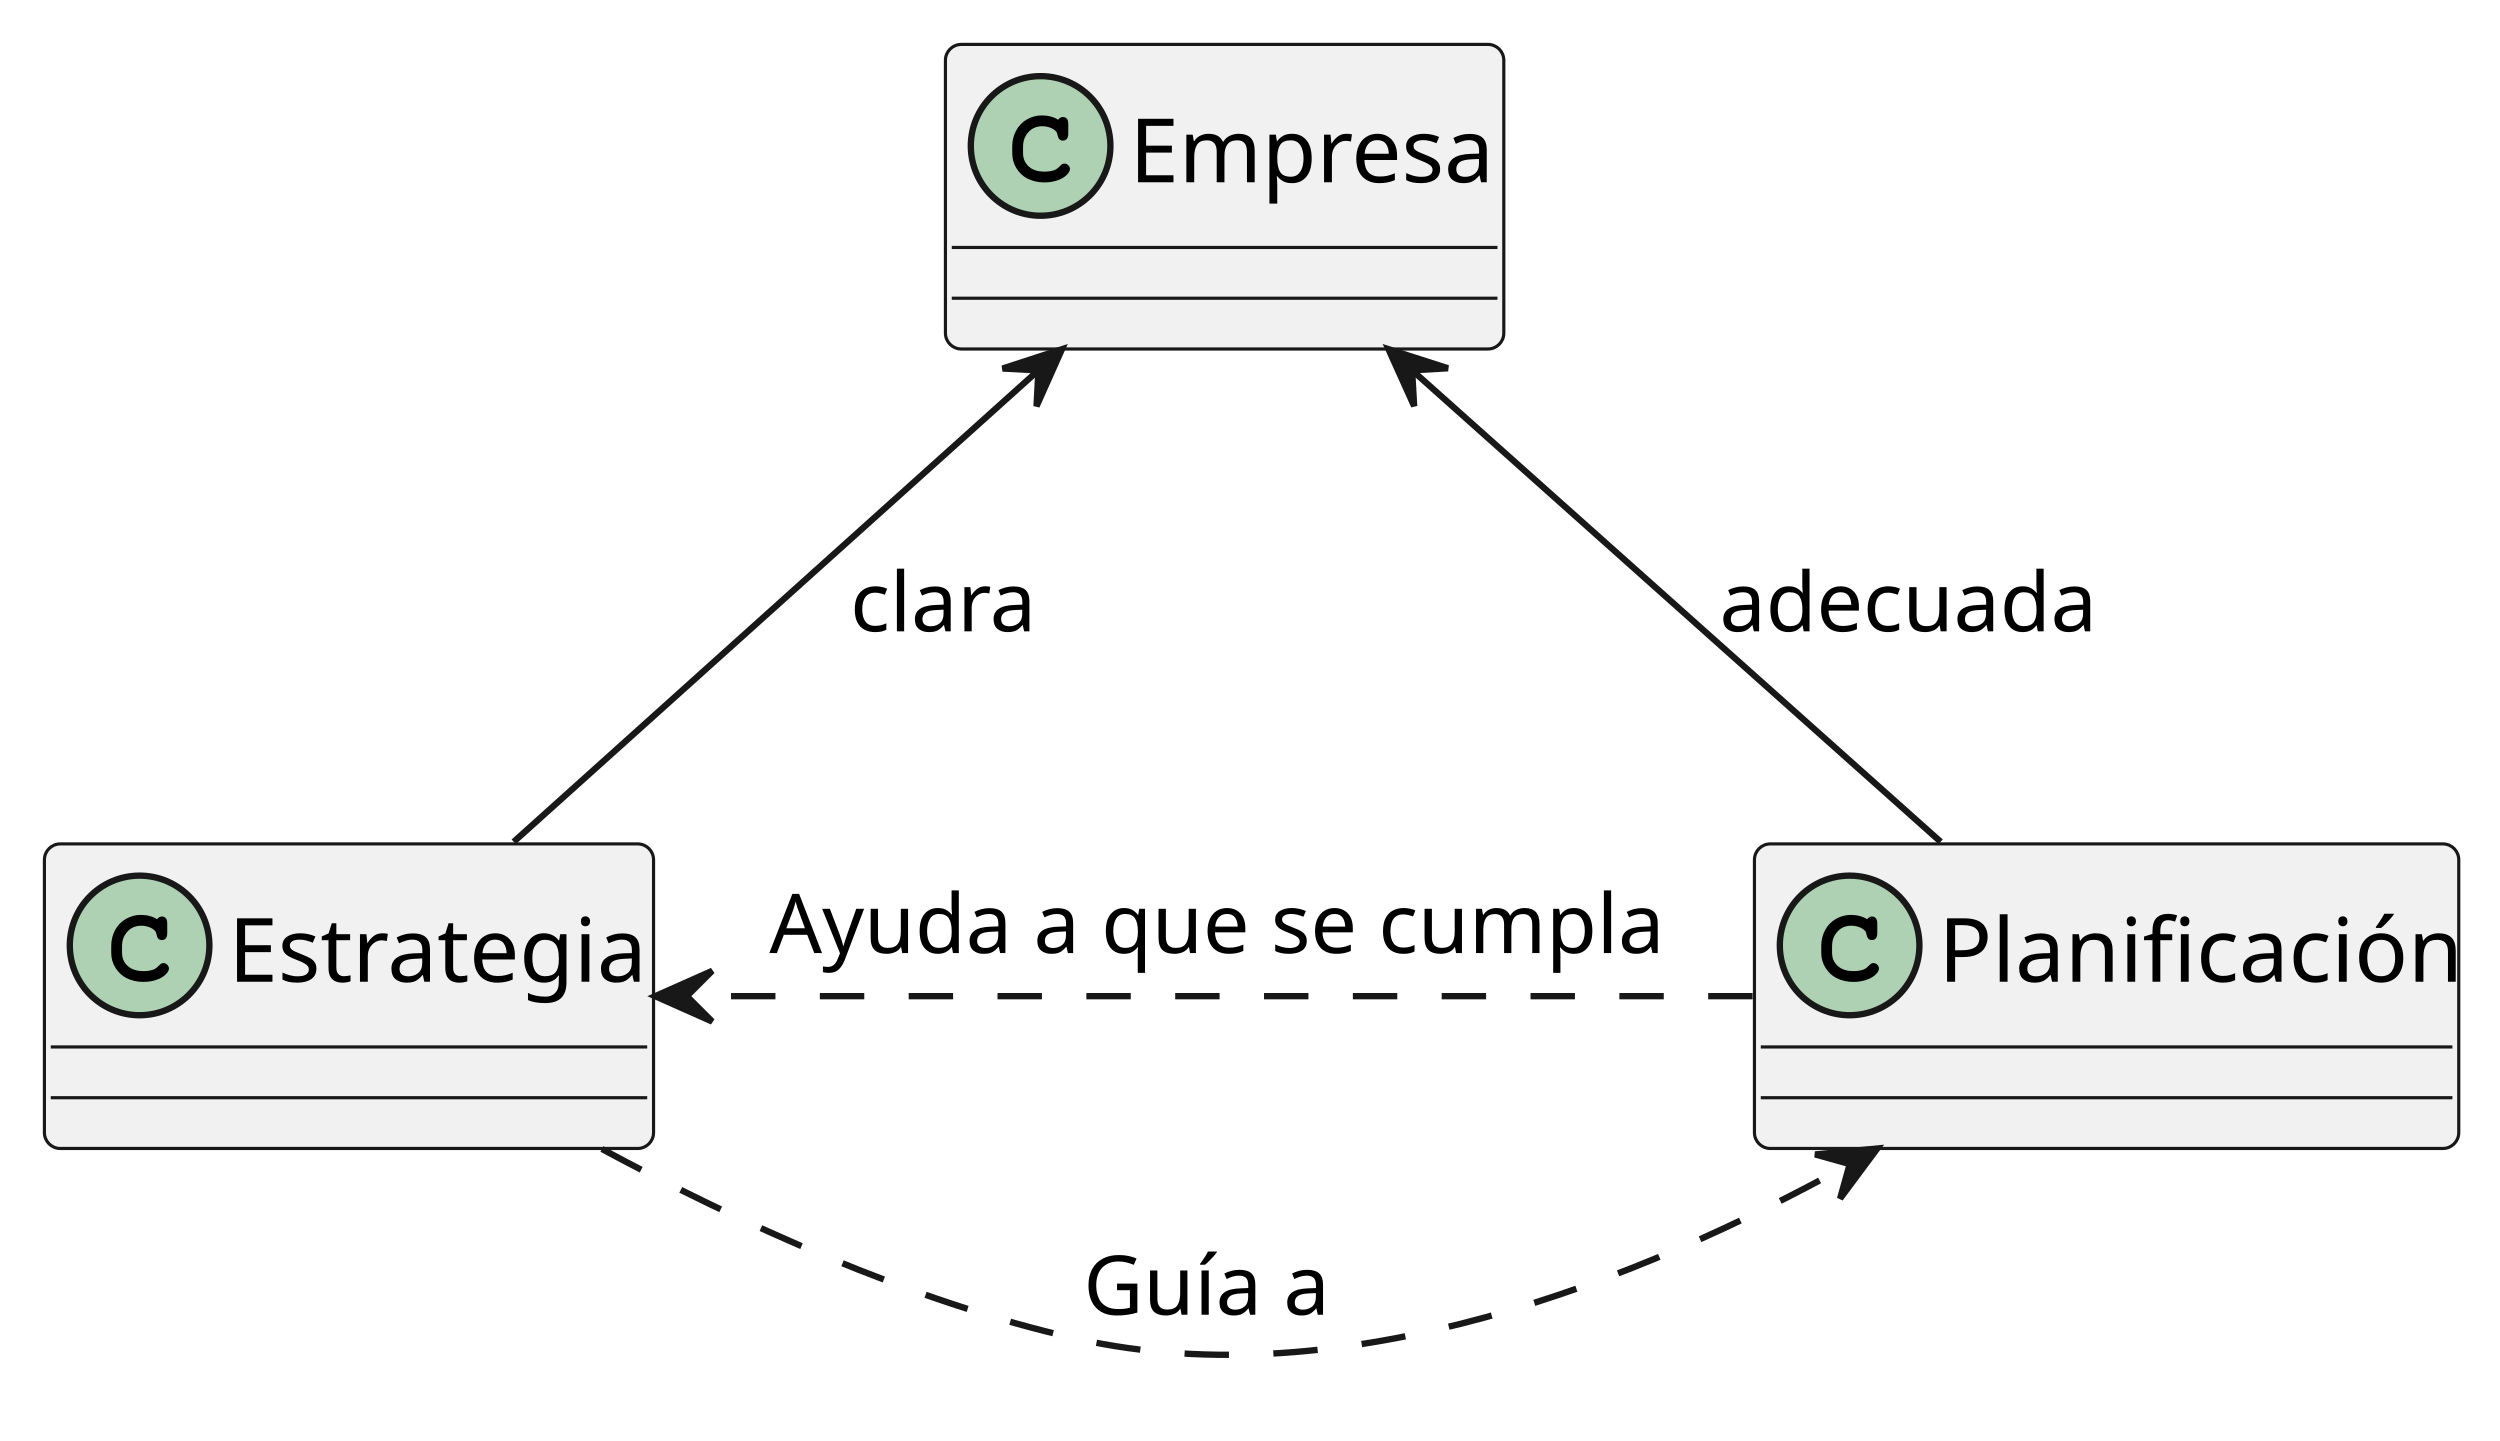
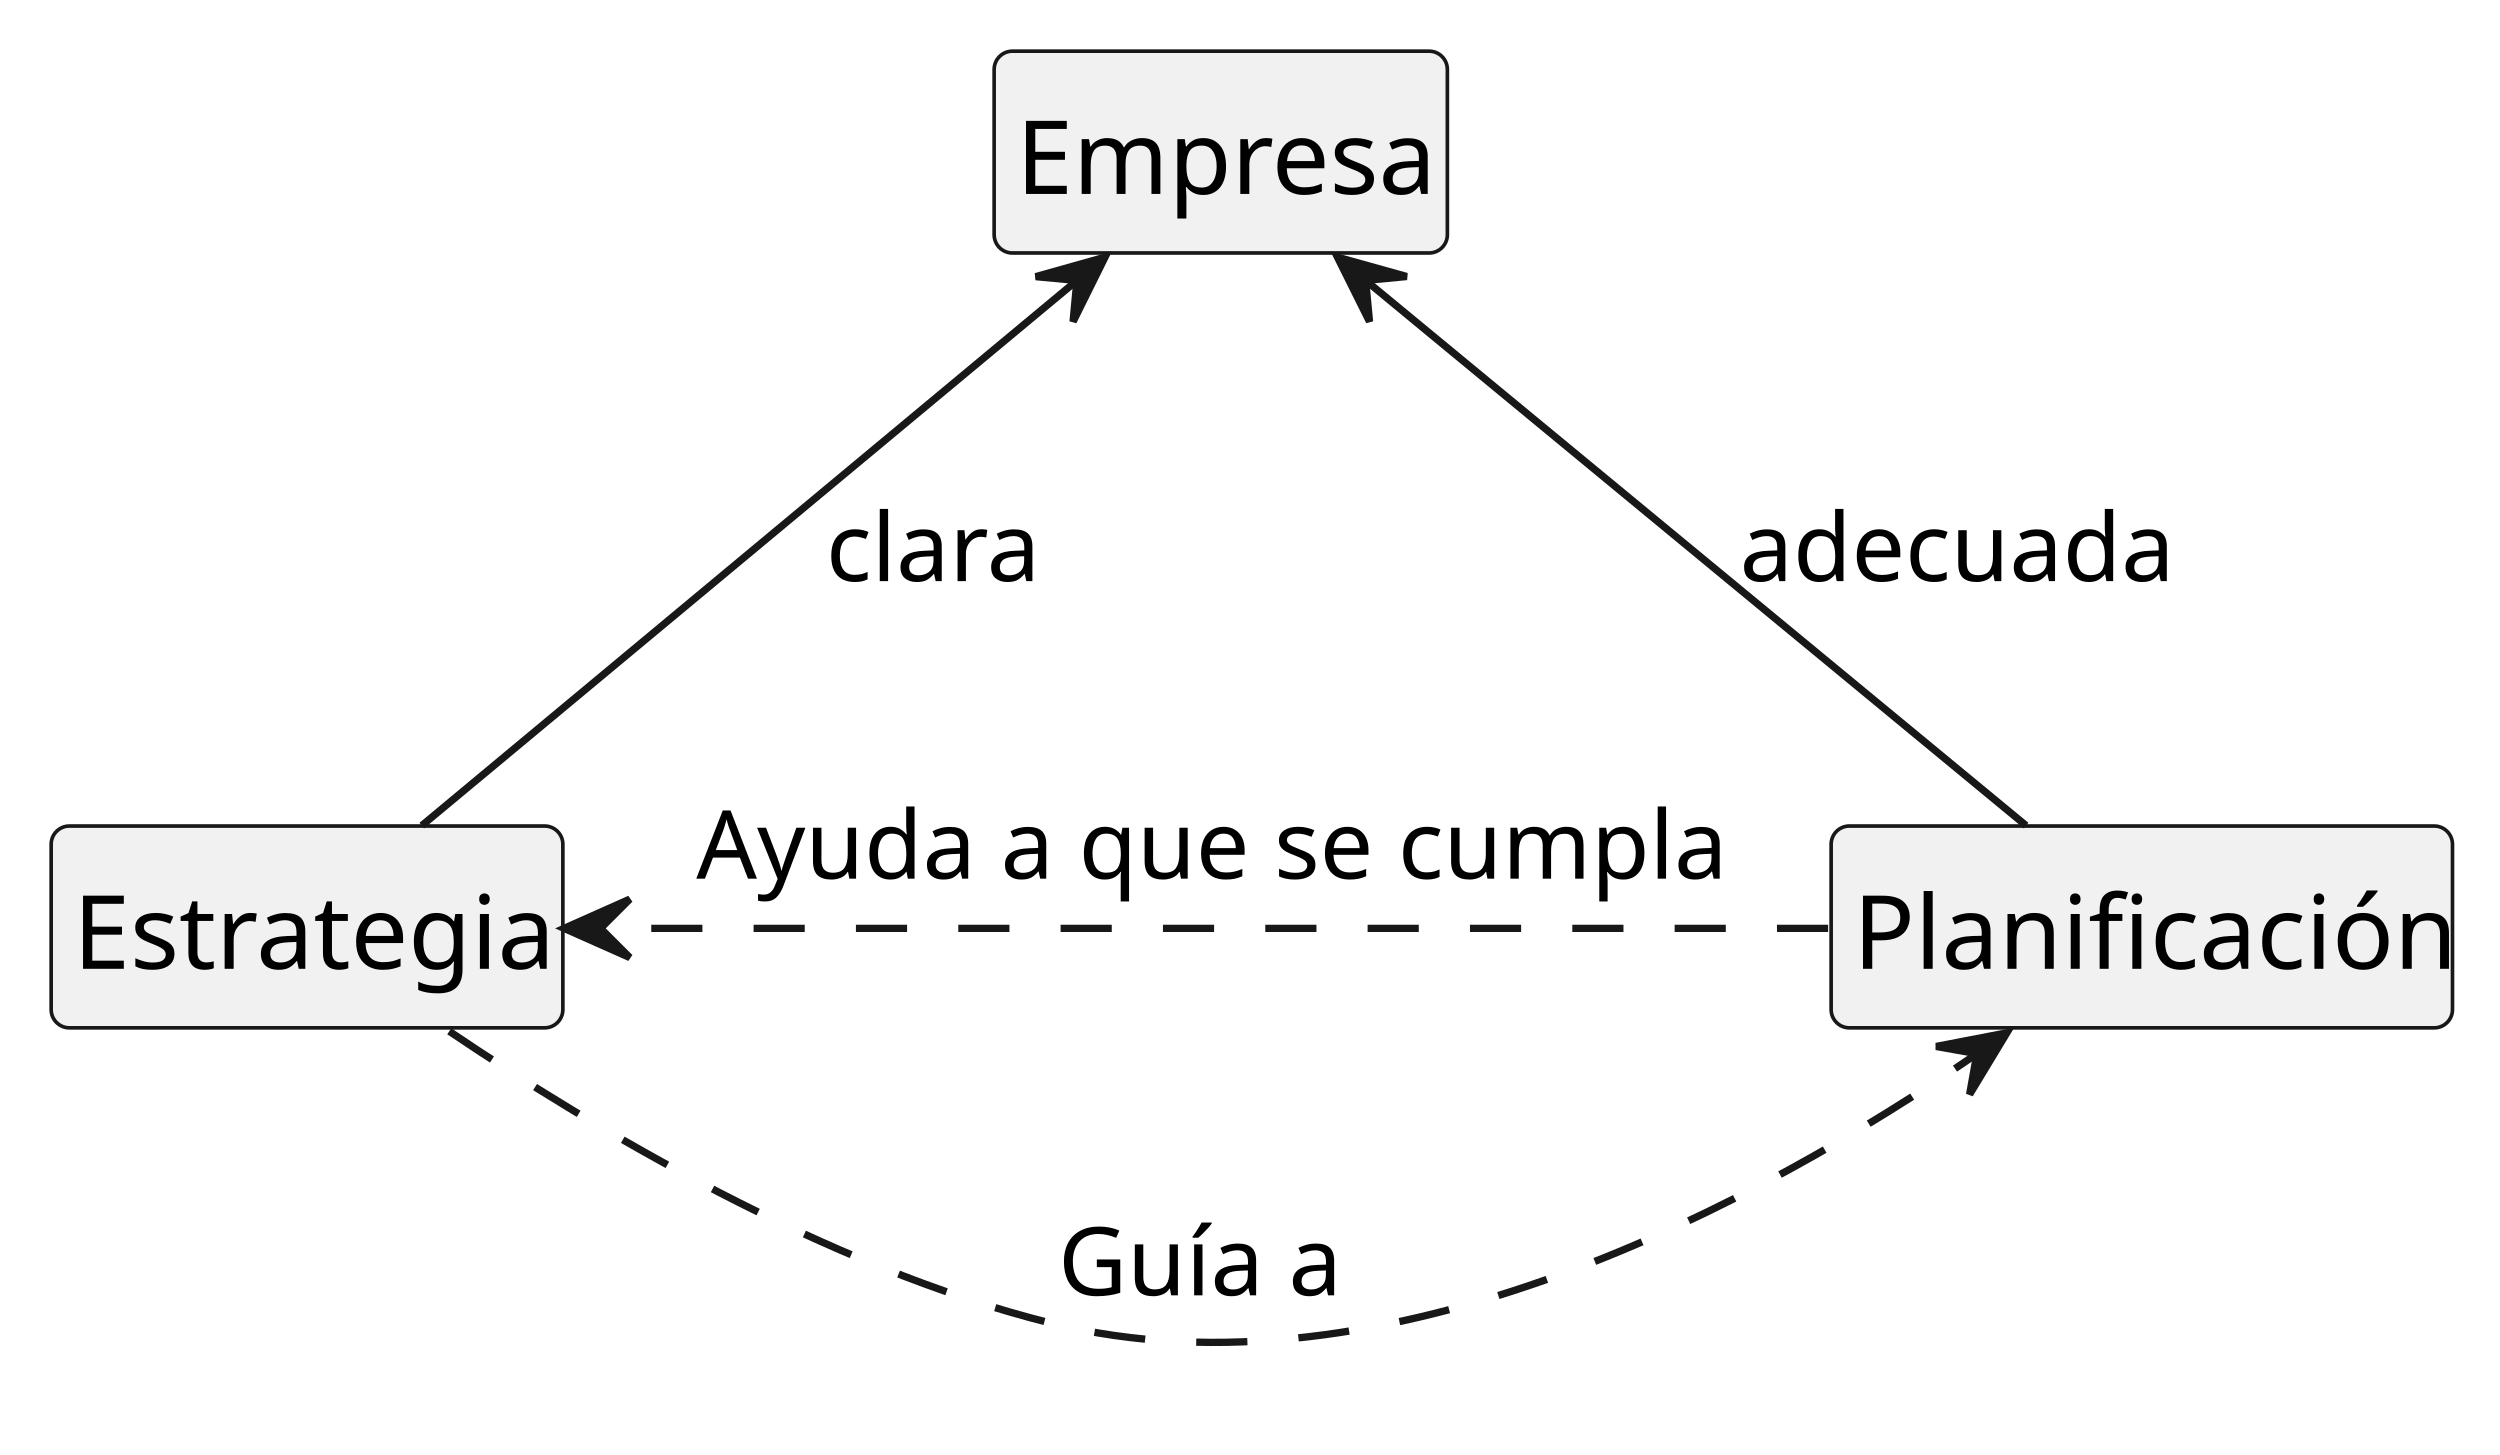
- <svg xmlns="http://www.w3.org/2000/svg" contentStyleType="text/css" height="227px" preserveAspectRatio="none" style="width:394px;height:227px;background:#FFFFFF;" version="1.1" viewBox="0 0 394 227" width="394px" zoomAndPan="magnify">
+ <svg xmlns="http://www.w3.org/2000/svg" contentStyleType="text/css" height="199px" preserveAspectRatio="none" style="width:342px;height:199px;background:#FFFFFF;" version="1.1" viewBox="0 0 342 199" width="342px" zoomAndPan="magnify">
  <defs />
  <g>
    <g id="elem_Empresa">
-       <rect codeLine="1" fill="#F1F1F1" height="48" id="Empresa" rx="2.5" ry="2.5" style="stroke:#181818;stroke-width:0.5;" width="88" x="149" y="7" />
-       <ellipse cx="164" cy="23" fill="#ADD1B2" rx="11" ry="11" style="stroke:#181818;stroke-width:1.0;" />
-       <path d="M166.766,18.875 Q166.922,18.656 167.109,18.547 Q167.297,18.438 167.516,18.438 Q167.891,18.438 168.125,18.703 Q168.359,18.953 168.359,19.562 L168.359,21.016 Q168.359,21.625 168.125,21.891 Q167.891,22.156 167.516,22.156 Q167.172,22.156 166.969,21.953 Q166.766,21.766 166.656,21.25 Q166.609,20.891 166.422,20.703 Q166.094,20.328 165.484,20.109 Q164.875,19.891 164.25,19.891 Q163.484,19.891 162.844,20.219 Q162.219,20.547 161.719,21.297 Q161.234,22.047 161.234,23.078 L161.234,24.172 Q161.234,25.406 162.125,26.234 Q163.016,27.047 164.609,27.047 Q165.547,27.047 166.203,26.797 Q166.594,26.641 167.016,26.203 Q167.281,25.938 167.422,25.859 Q167.578,25.781 167.781,25.781 Q168.109,25.781 168.359,26.047 Q168.625,26.297 168.625,26.641 Q168.625,26.984 168.281,27.391 Q167.781,27.969 166.984,28.297 Q165.906,28.75 164.609,28.75 Q163.094,28.75 161.891,28.125 Q160.906,27.625 160.219,26.562 Q159.531,25.484 159.531,24.203 L159.531,23.047 Q159.531,21.719 160.141,20.578 Q160.766,19.422 161.859,18.812 Q162.953,18.188 164.188,18.188 Q164.922,18.188 165.562,18.359 Q166.219,18.516 166.766,18.875 Z " fill="#000000" />
-       <text fill="#000000" font-family="sans-serif" font-size="14" lengthAdjust="spacing" textLength="56" x="178" y="28.729">Empresa</text>
-       <line style="stroke:#181818;stroke-width:0.5;" x1="150" x2="236" y1="39" y2="39" />
-       <line style="stroke:#181818;stroke-width:0.5;" x1="150" x2="236" y1="47" y2="47" />
+       <rect codeLine="1" fill="#F1F1F1" height="27.609" id="Empresa" rx="2.5" ry="2.5" style="stroke:#181818;stroke-width:0.5;" width="62" x="136" y="7" />
+       <text fill="#000000" font-family="sans-serif" font-size="14" lengthAdjust="spacing" textLength="56" x="139" y="26.533">Empresa</text>
    </g>
    <g id="elem_Estrategia">
-       <rect fill="#F1F1F1" height="48" id="Estrategia" rx="2.5" ry="2.5" style="stroke:#181818;stroke-width:0.5;" width="96" x="7" y="133" />
-       <ellipse cx="22" cy="149" fill="#ADD1B2" rx="11" ry="11" style="stroke:#181818;stroke-width:1.0;" />
-       <path d="M24.766,144.875 Q24.922,144.656 25.109,144.547 Q25.297,144.438 25.516,144.438 Q25.891,144.438 26.125,144.703 Q26.359,144.953 26.359,145.562 L26.359,147.016 Q26.359,147.625 26.125,147.891 Q25.891,148.156 25.516,148.156 Q25.172,148.156 24.969,147.953 Q24.766,147.766 24.656,147.25 Q24.609,146.891 24.422,146.703 Q24.094,146.328 23.484,146.109 Q22.875,145.891 22.25,145.891 Q21.484,145.891 20.844,146.219 Q20.219,146.547 19.719,147.297 Q19.234,148.047 19.234,149.078 L19.234,150.172 Q19.234,151.406 20.125,152.234 Q21.016,153.047 22.609,153.047 Q23.547,153.047 24.203,152.797 Q24.594,152.641 25.016,152.203 Q25.281,151.938 25.422,151.859 Q25.578,151.781 25.781,151.781 Q26.109,151.781 26.359,152.047 Q26.625,152.297 26.625,152.641 Q26.625,152.984 26.281,153.391 Q25.781,153.969 24.984,154.297 Q23.906,154.75 22.609,154.75 Q21.094,154.75 19.891,154.125 Q18.906,153.625 18.219,152.562 Q17.531,151.484 17.531,150.203 L17.531,149.047 Q17.531,147.719 18.141,146.578 Q18.766,145.422 19.859,144.812 Q20.953,144.188 22.188,144.188 Q22.922,144.188 23.562,144.359 Q24.219,144.516 24.766,144.875 Z " fill="#000000" />
-       <text fill="#000000" font-family="sans-serif" font-size="14" lengthAdjust="spacing" textLength="64" x="36" y="154.728">Estrategia</text>
-       <line style="stroke:#181818;stroke-width:0.5;" x1="8" x2="102" y1="165" y2="165" />
-       <line style="stroke:#181818;stroke-width:0.5;" x1="8" x2="102" y1="173" y2="173" />
+       <rect fill="#F1F1F1" height="27.609" id="Estrategia" rx="2.5" ry="2.5" style="stroke:#181818;stroke-width:0.5;" width="70" x="7" y="113" />
+       <text fill="#000000" font-family="sans-serif" font-size="14" lengthAdjust="spacing" textLength="64" x="10" y="132.533">Estrategia</text>
    </g>
    <g id="elem_Planificación">
-       <rect fill="#F1F1F1" height="48" id="Planificación" rx="2.5" ry="2.5" style="stroke:#181818;stroke-width:0.5;" width="111" x="276.5" y="133" />
-       <ellipse cx="291.5" cy="149" fill="#ADD1B2" rx="11" ry="11" style="stroke:#181818;stroke-width:1.0;" />
-       <path d="M294.266,144.875 Q294.422,144.656 294.609,144.547 Q294.797,144.438 295.016,144.438 Q295.391,144.438 295.625,144.703 Q295.859,144.953 295.859,145.562 L295.859,147.016 Q295.859,147.625 295.625,147.891 Q295.391,148.156 295.016,148.156 Q294.672,148.156 294.469,147.953 Q294.266,147.766 294.156,147.25 Q294.109,146.891 293.922,146.703 Q293.594,146.328 292.984,146.109 Q292.375,145.891 291.75,145.891 Q290.984,145.891 290.344,146.219 Q289.719,146.547 289.219,147.297 Q288.734,148.047 288.734,149.078 L288.734,150.172 Q288.734,151.406 289.625,152.234 Q290.516,153.047 292.109,153.047 Q293.047,153.047 293.703,152.797 Q294.094,152.641 294.516,152.203 Q294.781,151.938 294.922,151.859 Q295.078,151.781 295.281,151.781 Q295.609,151.781 295.859,152.047 Q296.125,152.297 296.125,152.641 Q296.125,152.984 295.781,153.391 Q295.281,153.969 294.484,154.297 Q293.406,154.75 292.109,154.75 Q290.594,154.75 289.391,154.125 Q288.406,153.625 287.719,152.562 Q287.031,151.484 287.031,150.203 L287.031,149.047 Q287.031,147.719 287.641,146.578 Q288.266,145.422 289.359,144.812 Q290.453,144.188 291.688,144.188 Q292.422,144.188 293.062,144.359 Q293.719,144.516 294.266,144.875 Z " fill="#000000" />
-       <text fill="#000000" font-family="sans-serif" font-size="14" lengthAdjust="spacing" textLength="79" x="305.5" y="154.728">Planificación</text>
-       <line style="stroke:#181818;stroke-width:0.5;" x1="277.5" x2="386.5" y1="165" y2="165" />
-       <line style="stroke:#181818;stroke-width:0.5;" x1="277.5" x2="386.5" y1="173" y2="173" />
+       <rect fill="#F1F1F1" height="27.609" id="Planificación" rx="2.5" ry="2.5" style="stroke:#181818;stroke-width:0.5;" width="85" x="250.5" y="113" />
+       <text fill="#000000" font-family="sans-serif" font-size="14" lengthAdjust="spacing" textLength="79" x="253.5" y="132.533">Planificación</text>
    </g>
    <g id="link_Empresa_Estrategia">
-       <path codeLine="6" d="M163.52,58.48 C139.01,80.51 104.45,111.56 80.96,132.67 " fill="none" id="Empresa-backto-Estrategia" style="stroke:#181818;stroke-width:1.0;" />
-       <polygon fill="#181818" points="167.37,55.03,158.005,58.078,163.654,58.375,163.356,64.024,167.37,55.03" style="stroke:#181818;stroke-width:1.0;" />
-       <text fill="#000000" font-family="sans-serif" font-size="13" lengthAdjust="spacing" textLength="28" x="134" y="99.495">clara</text>
+       <path codeLine="3" d="M147.04,38.61 C122.22,59.26 80.36,94.09 57.7,112.94 " fill="none" id="Empresa-backto-Estrategia" style="stroke:#181818;stroke-width:1.0;" />
+       <polygon fill="#181818" points="151.17,35.18,141.688,37.844,147.321,38.371,146.794,44.003,151.17,35.18" style="stroke:#181818;stroke-width:1.0;" />
+       <text fill="#000000" font-family="sans-serif" font-size="13" lengthAdjust="spacing" textLength="28" x="113" y="79.495">clara</text>
    </g>
    <g id="link_Empresa_Planificación">
-       <path codeLine="7" d="M222.69,58.48 C247.38,80.51 282.19,111.56 305.85,132.67 " fill="none" id="Empresa-backto-Planificación" style="stroke:#181818;stroke-width:1.0;" />
-       <polygon fill="#181818" points="218.82,55.03,222.87,64.008,222.55,58.36,228.198,58.04,218.82,55.03" style="stroke:#181818;stroke-width:1.0;" />
-       <text fill="#000000" font-family="sans-serif" font-size="13" lengthAdjust="spacing" textLength="56" x="271" y="99.495">adecuada</text>
+       <path codeLine="4" d="M187.12,38.61 C212.14,59.26 254.33,94.09 277.17,112.94 " fill="none" id="Empresa-backto-Planificación" style="stroke:#181818;stroke-width:1.0;" />
+       <polygon fill="#181818" points="182.96,35.18,187.352,43.995,186.815,38.364,192.446,37.827,182.96,35.18" style="stroke:#181818;stroke-width:1.0;" />
+       <text fill="#000000" font-family="sans-serif" font-size="13" lengthAdjust="spacing" textLength="56" x="238" y="79.495">adecuada</text>
    </g>
    <g id="link_Estrategia_Planificación">
-       <path codeLine="9" d="M94.86,181.08 C116.25,192.6 143.54,205.14 169.75,211 C212,220.44 258.76,201.6 291.19,183.64 " fill="none" id="Estrategia-to-Planificación" style="stroke:#181818;stroke-width:1.0;stroke-dasharray:7.0,7.0;" />
-       <polygon fill="#181818" points="295.87,181,286.066,181.937,291.515,183.456,289.995,188.905,295.87,181" style="stroke:#181818;stroke-width:1.0;" />
-       <text fill="#000000" font-family="sans-serif" font-size="13" lengthAdjust="spacing" textLength="4" x="187.75" y="174.495"> </text>
-       <text fill="#000000" font-family="sans-serif" font-size="13" lengthAdjust="spacing" textLength="4" x="187.75" y="190.847"> </text>
-       <text fill="#000000" font-family="sans-serif" font-size="13" lengthAdjust="spacing" textLength="38" x="170.75" y="207.198">Guía a</text>
+       <path codeLine="6" d="M61.46,141.08 C81.12,154.35 112.89,173.32 143.75,181 C189.69,192.44 241.19,164.2 270.1,144.39 " fill="none" id="Estrategia-to-Planificación" style="stroke:#181818;stroke-width:1.0;stroke-dasharray:7.0,7.0;" />
+       <polygon fill="#181818" points="274.54,141.29,264.869,143.154,270.438,144.149,269.443,149.717,274.54,141.29" style="stroke:#181818;stroke-width:1.0;" />
+       <text fill="#000000" font-family="sans-serif" font-size="13" lengthAdjust="spacing" textLength="4" x="161.75" y="144.495"> </text>
+       <text fill="#000000" font-family="sans-serif" font-size="13" lengthAdjust="spacing" textLength="4" x="161.75" y="160.847"> </text>
+       <text fill="#000000" font-family="sans-serif" font-size="13" lengthAdjust="spacing" textLength="38" x="144.75" y="177.198">Guía a</text>
    </g>
    <g id="link_Planificación_Estrategia">
-       <path codeLine="10" d="M276.21,157 C227.28,157 156.63,157 108.43,157 " fill="none" id="Planificación-to-Estrategia" style="stroke:#181818;stroke-width:1.0;stroke-dasharray:7.0,7.0;" />
-       <polygon fill="#181818" points="103.25,157,112.25,161,108.25,157,112.25,153,103.25,157" style="stroke:#181818;stroke-width:1.0;" />
-       <text fill="#000000" font-family="sans-serif" font-size="13" lengthAdjust="spacing" textLength="4" x="187.75" y="117.495"> </text>
-       <text fill="#000000" font-family="sans-serif" font-size="13" lengthAdjust="spacing" textLength="4" x="187.75" y="133.847"> </text>
-       <text fill="#000000" font-family="sans-serif" font-size="13" lengthAdjust="spacing" textLength="137" x="121.25" y="150.198">Ayuda a que se cumpla</text>
+       <path codeLine="7" d="M250.09,127 C203.09,127 128.3,127 82.35,127 " fill="none" id="Planificación-to-Estrategia" style="stroke:#181818;stroke-width:1.0;stroke-dasharray:7.0,7.0;" />
+       <polygon fill="#181818" points="77.16,127,86.16,131,82.16,127,86.16,123,77.16,127" style="stroke:#181818;stroke-width:1.0;" />
+       <text fill="#000000" font-family="sans-serif" font-size="13" lengthAdjust="spacing" textLength="4" x="161.75" y="87.495"> </text>
+       <text fill="#000000" font-family="sans-serif" font-size="13" lengthAdjust="spacing" textLength="4" x="161.75" y="103.847"> </text>
+       <text fill="#000000" font-family="sans-serif" font-size="13" lengthAdjust="spacing" textLength="137" x="95.25" y="120.198">Ayuda a que se cumpla</text>
    </g>
  </g>
</svg>
